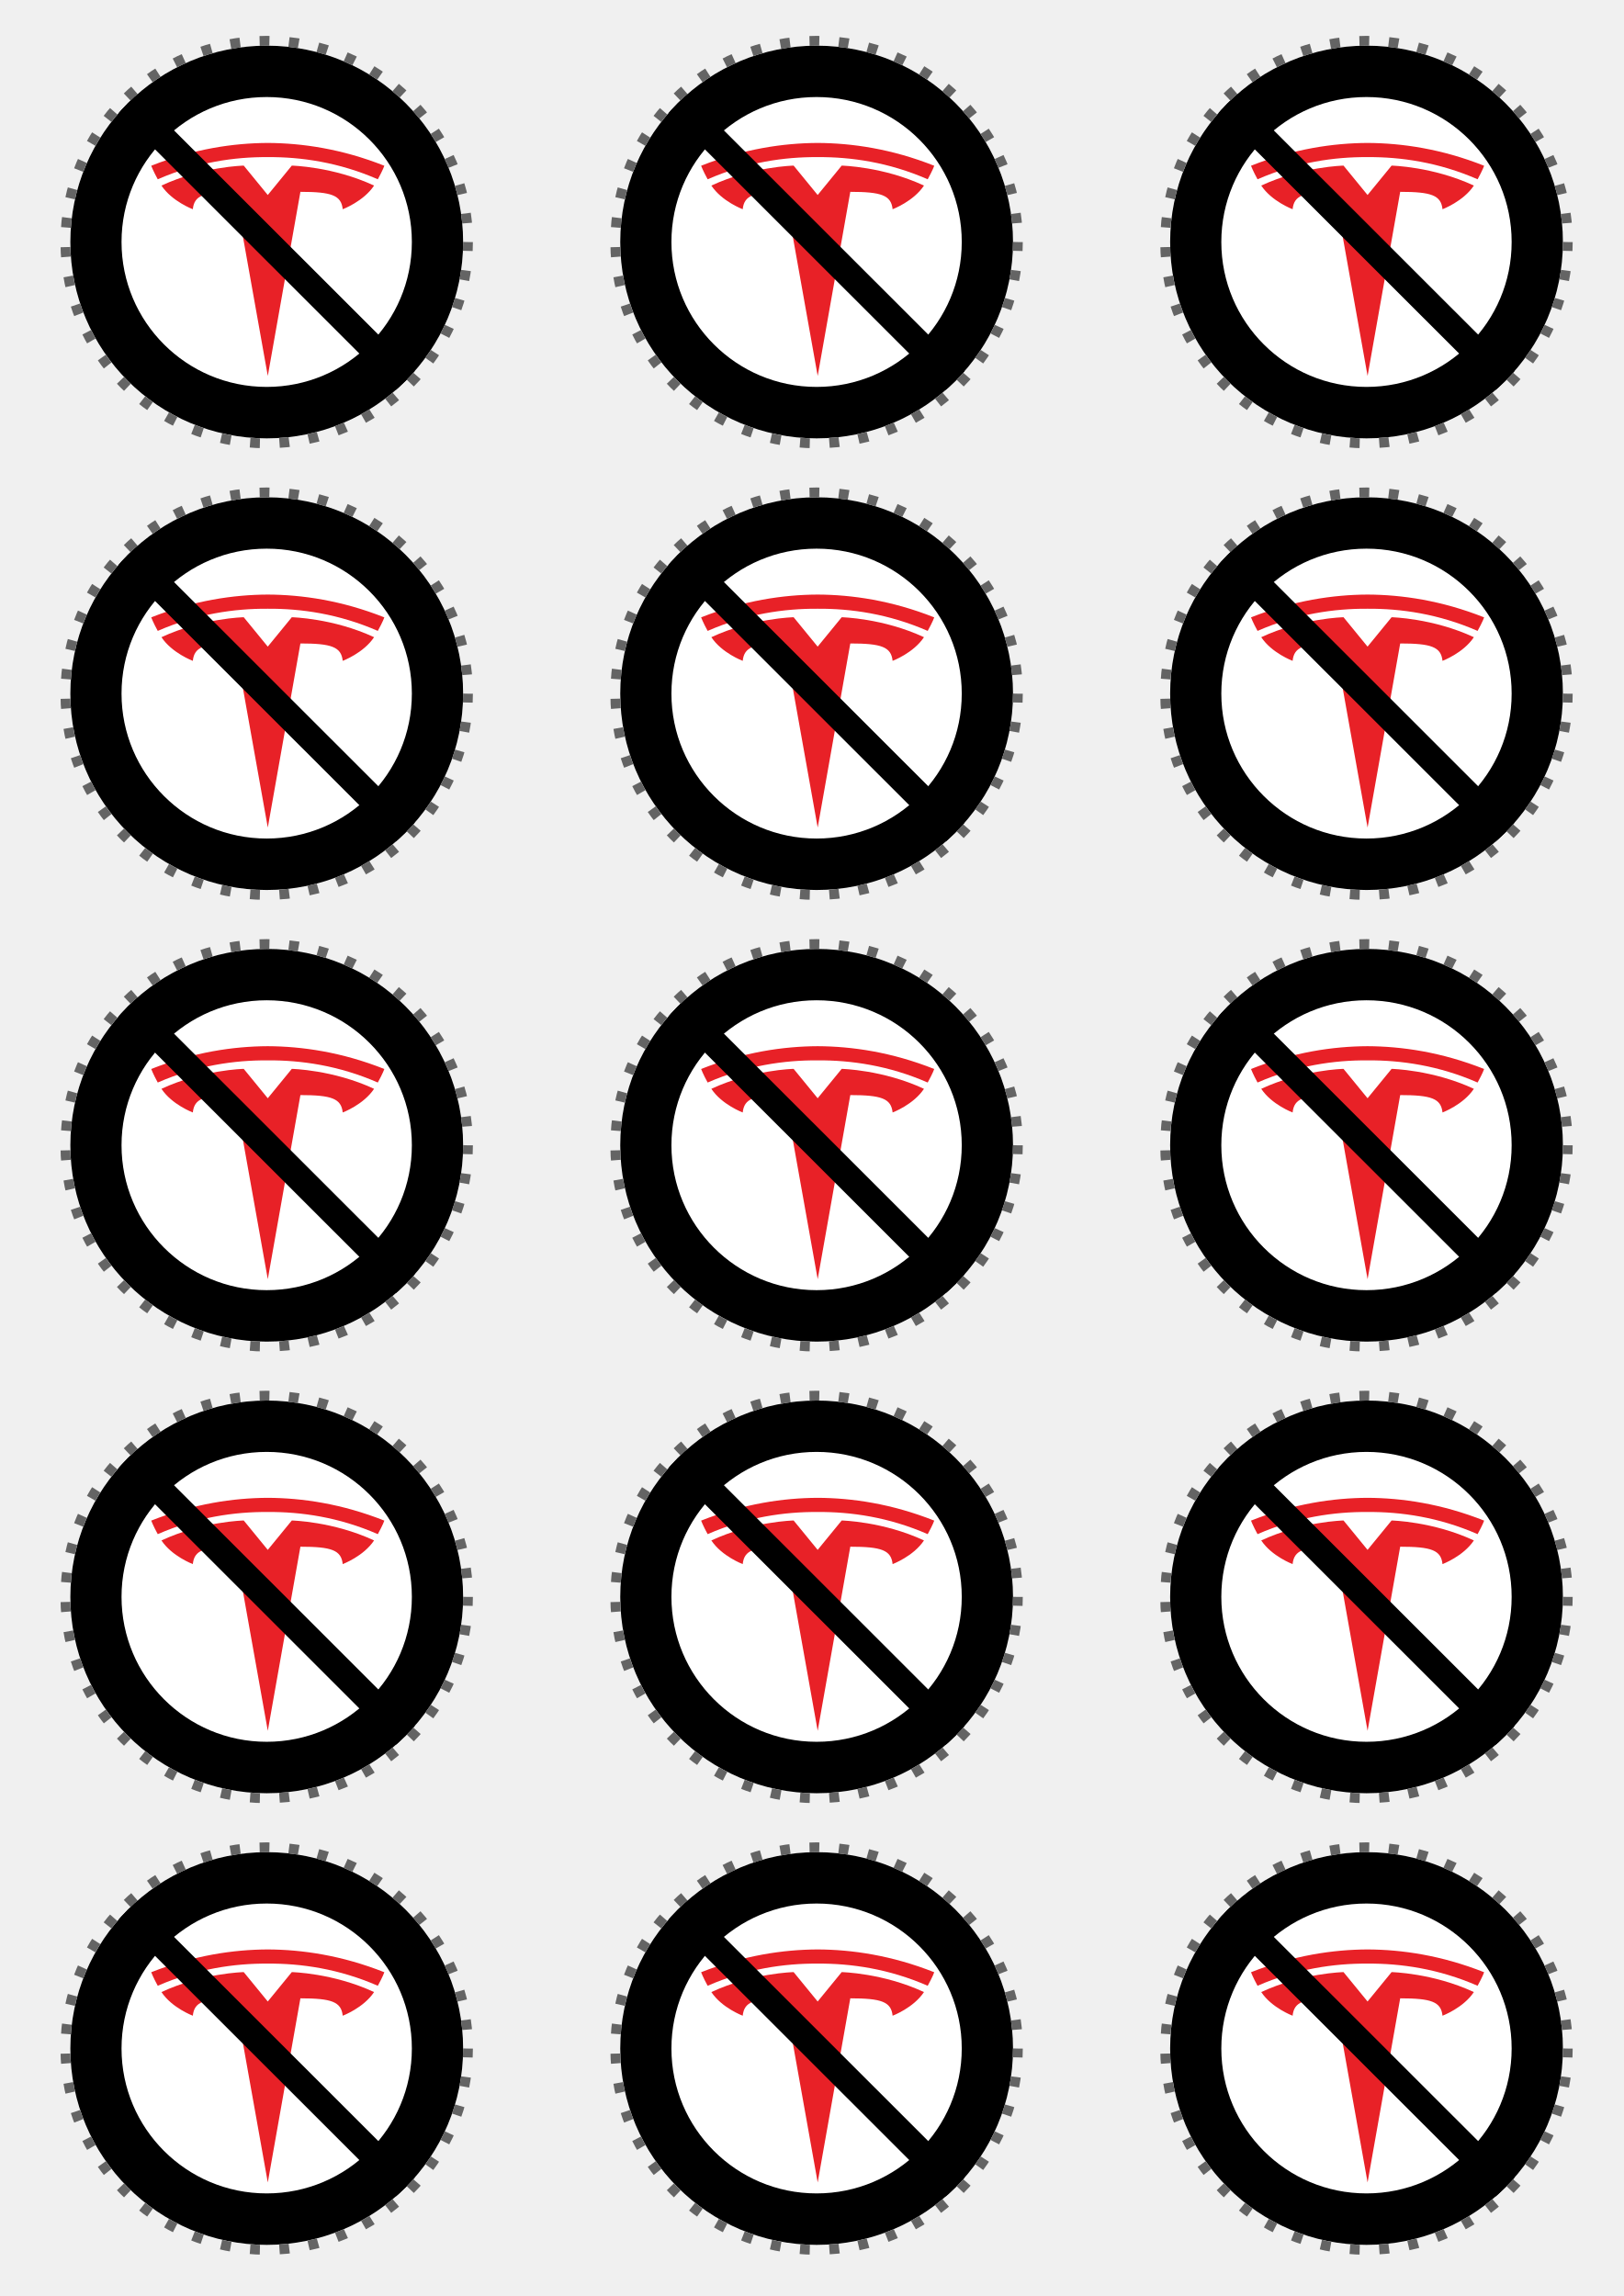
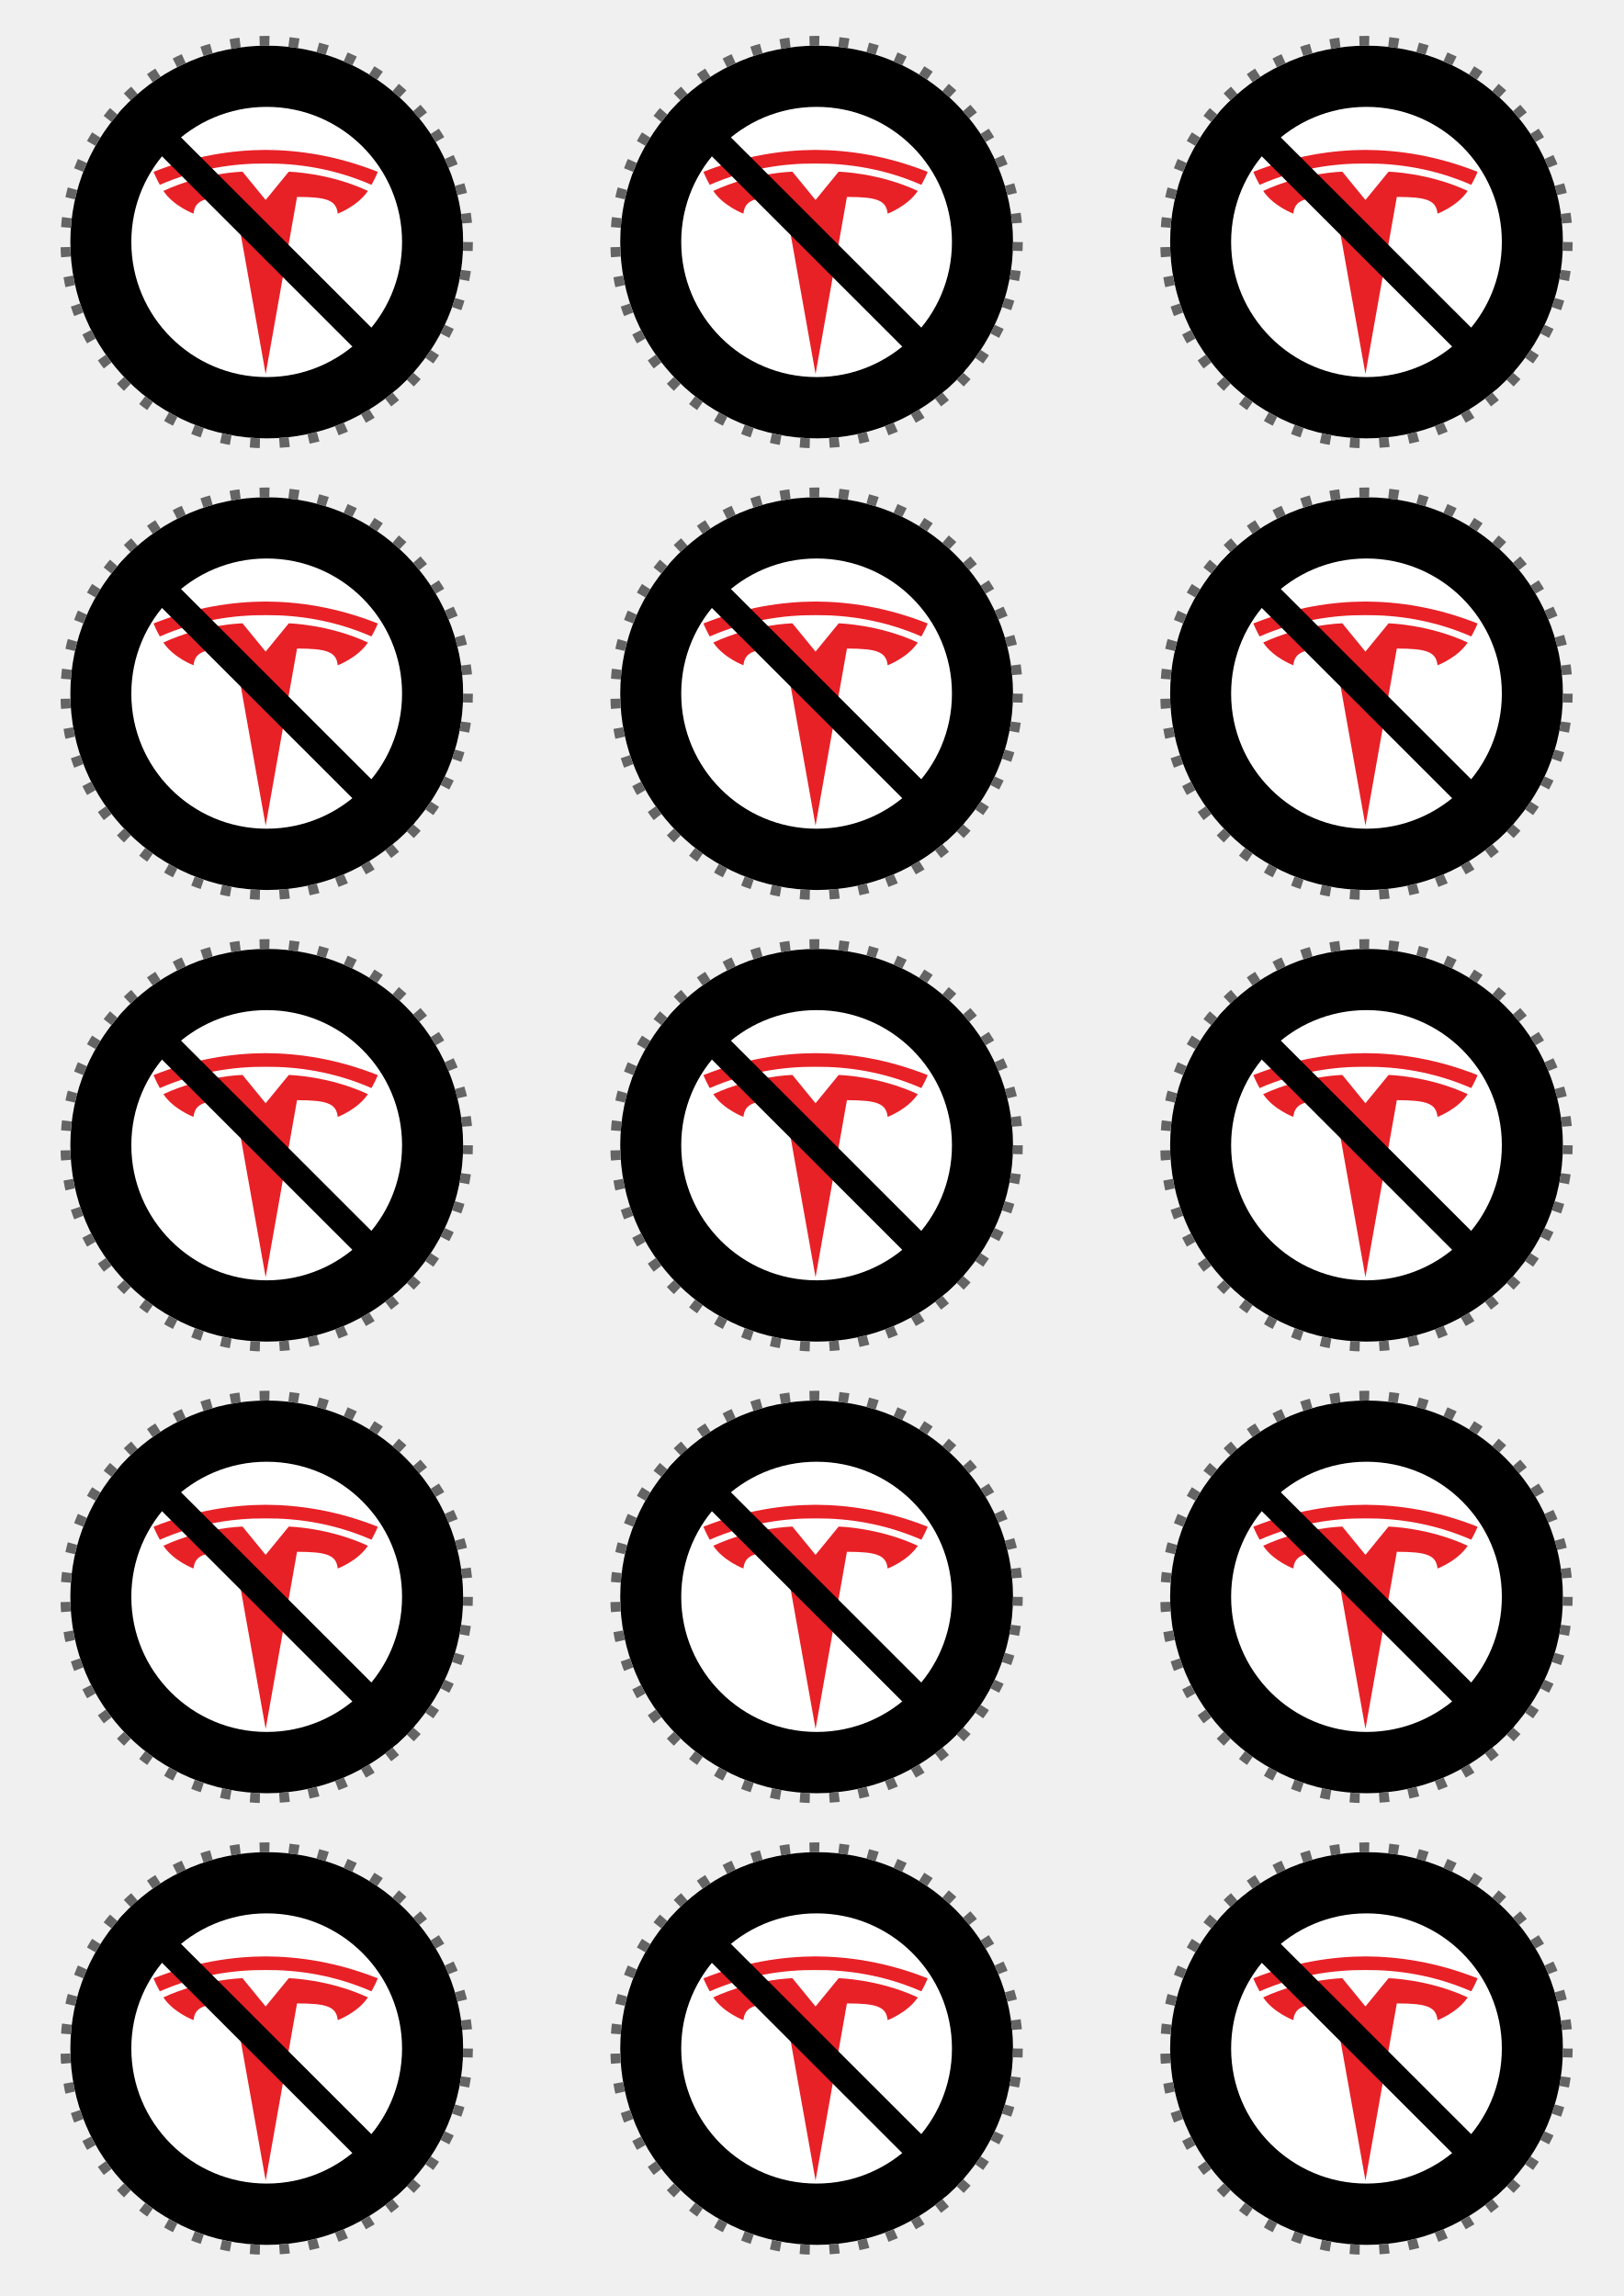
<svg xmlns="http://www.w3.org/2000/svg" xmlns:xlink="http://www.w3.org/1999/xlink" width="210mm" height="297mm" viewBox="0 0 210 297.001" version="1.1" id="svg1">
  <defs id="defs1">
    <clipPath clipPathUnits="userSpaceOnUse" id="clipPath5">
      <g id="use5" />
    </clipPath>
    <clipPath clipPathUnits="userSpaceOnUse" id="clipPath7">
      <g id="use7" />
    </clipPath>
    <clipPath clipPathUnits="userSpaceOnUse" id="clipPath6">
      <path style="display:block;fill:#808080;stroke-width:2.385" d="M 11.904,52.499 24.044,-1.591 41.774,33.199 Z" id="path6" />
    </clipPath>
    <clipPath clipPathUnits="userSpaceOnUse" id="clipPath1">
      <ellipse style="display:inline;fill:#8c8c8c;fill-opacity:1;stroke:none;stroke-width:1.814;stroke-dasharray:none;stroke-opacity:1" id="circle2" cx="19.64" cy="19.555" rx="20.261" ry="20.182" />
    </clipPath>
  </defs>
  <g id="g38" transform="translate(3.704174,-1.587503)">
    <g id="layer1" clip-path="none" style="display:inline" transform="matrix(1.253616,0,0,1.258533,6.172569,8.284073)">
      <g id="g1" clip-path="url(#clipPath1)">
        <rect style="display:inline;fill:#ffffff;stroke-width:2.288;stroke-dasharray:none" id="rect1" width="40.523" height="40.365" x="-0.621" y="-0.628" />
-         <g fill="#e82127" id="g10" transform="matrix(0.09484164,0,0,0.09484164,6.533006,9.37176)" style="display:inline">
+         <g fill="#e82127" id="g10" transform="matrix(0.09122474,0,0,0.09122474,6.817684,10.08672)" style="display:inline">
          <path transform="translate(-33.796,-64.797)" d="M 173.146,317.299 208.622,117.78 c 33.815,0 44.481,3.708 46.021,18.843 0,0 22.684,-8.458 34.125,-25.636 C 244.122,90.299 199.263,89.366 199.263,89.366 l -26.176,31.882 0.059,-0.004 -26.176,-31.883 c 0,0 -44.86,0.934 -89.5,21.622 11.431,17.178 34.124,25.636 34.124,25.636 1.549,-15.136 12.202,-18.844 45.79,-18.868 l 35.762,199.548" id="path9" />
          <path transform="translate(-33.796,-64.797)" d="m 173.132,80.157 c 36.09,-0.276 77.399,5.583 119.687,24.014 5.652,-10.173 7.105,-14.669 7.105,-14.669 C 253.697,71.213 210.406,64.954 173.127,64.797 135.85,64.954 92.561,71.214 46.34,89.502 c 0,0 2.062,5.538 7.1,14.669 42.28,-18.431 83.596,-24.29 119.687,-24.014 h 0.005" id="path10" />
        </g>
        <g id="g11" style="display:inline;stroke-width:1.1;stroke-dasharray:none">
-           <ellipse style="display:inline;fill:none;stroke:#000000;stroke-width:6.067;stroke-dasharray:none;stroke-opacity:1" id="path1-8" cx="19.636" cy="19.55" rx="18.01" ry="17.931" />
+           <ellipse style="display:inline;fill:none;stroke:#000000;stroke-width:8.089;stroke-dasharray:none;stroke-opacity:1" id="path1-8" cx="19.636" cy="19.55" rx="18.01" ry="17.931" />
          <path style="fill:none;fill-opacity:1;stroke:#000000;stroke-width:2.764;stroke-dasharray:none;stroke-opacity:1" d="M 38.927,38.758 0.353,0.353" id="path8" />
        </g>
      </g>
      <ellipse style="display:inline;fill:none;stroke:#646464;stroke-width:1.011;stroke-dasharray:1.011, 2.022;stroke-dashoffset:0.101;stroke-opacity:1" id="path17" cx="19.635" cy="19.559" rx="20.769" ry="20.688" />
    </g>
    <use x="0" y="0" xlink:href="#layer1" id="use2" transform="translate(0,233.6805)" />
    <use x="0" y="0" xlink:href="#use3" id="use4" transform="translate(-71.12014)" />
    <use x="0" y="0" xlink:href="#use2" id="use3" transform="translate(142.2403)" />
    <use x="0" y="0" xlink:href="#layer1" id="use1" transform="translate(142.2403,116.8402)" />
    <use x="0" y="0" xlink:href="#layer1" id="use6" transform="translate(0,175.2604)" />
    <use x="0" y="0" xlink:href="#layer1" id="use8" transform="translate(71.12014,175.2604)" />
    <use x="0" y="0" xlink:href="#layer1" id="use9" transform="translate(142.2403,175.2604)" />
    <use x="0" y="0" xlink:href="#layer1" id="use10" transform="translate(71.12014,116.8402)" />
    <use x="0" y="0" xlink:href="#layer1" id="use11" transform="translate(0,116.8402)" />
    <use x="0" y="0" xlink:href="#layer1" id="use12" transform="translate(142.2403,58.42012)" />
    <use x="0" y="0" xlink:href="#layer1" id="use13" transform="translate(71.12014,58.42012)" />
    <use x="0" y="0" xlink:href="#layer1" id="use14" transform="translate(0,58.42012)" />
    <use x="0" y="0" xlink:href="#layer1" id="use15" transform="translate(142.2403)" />
    <use x="0" y="0" xlink:href="#layer1" id="use16" transform="translate(71.12014)" />
  </g>
</svg>
